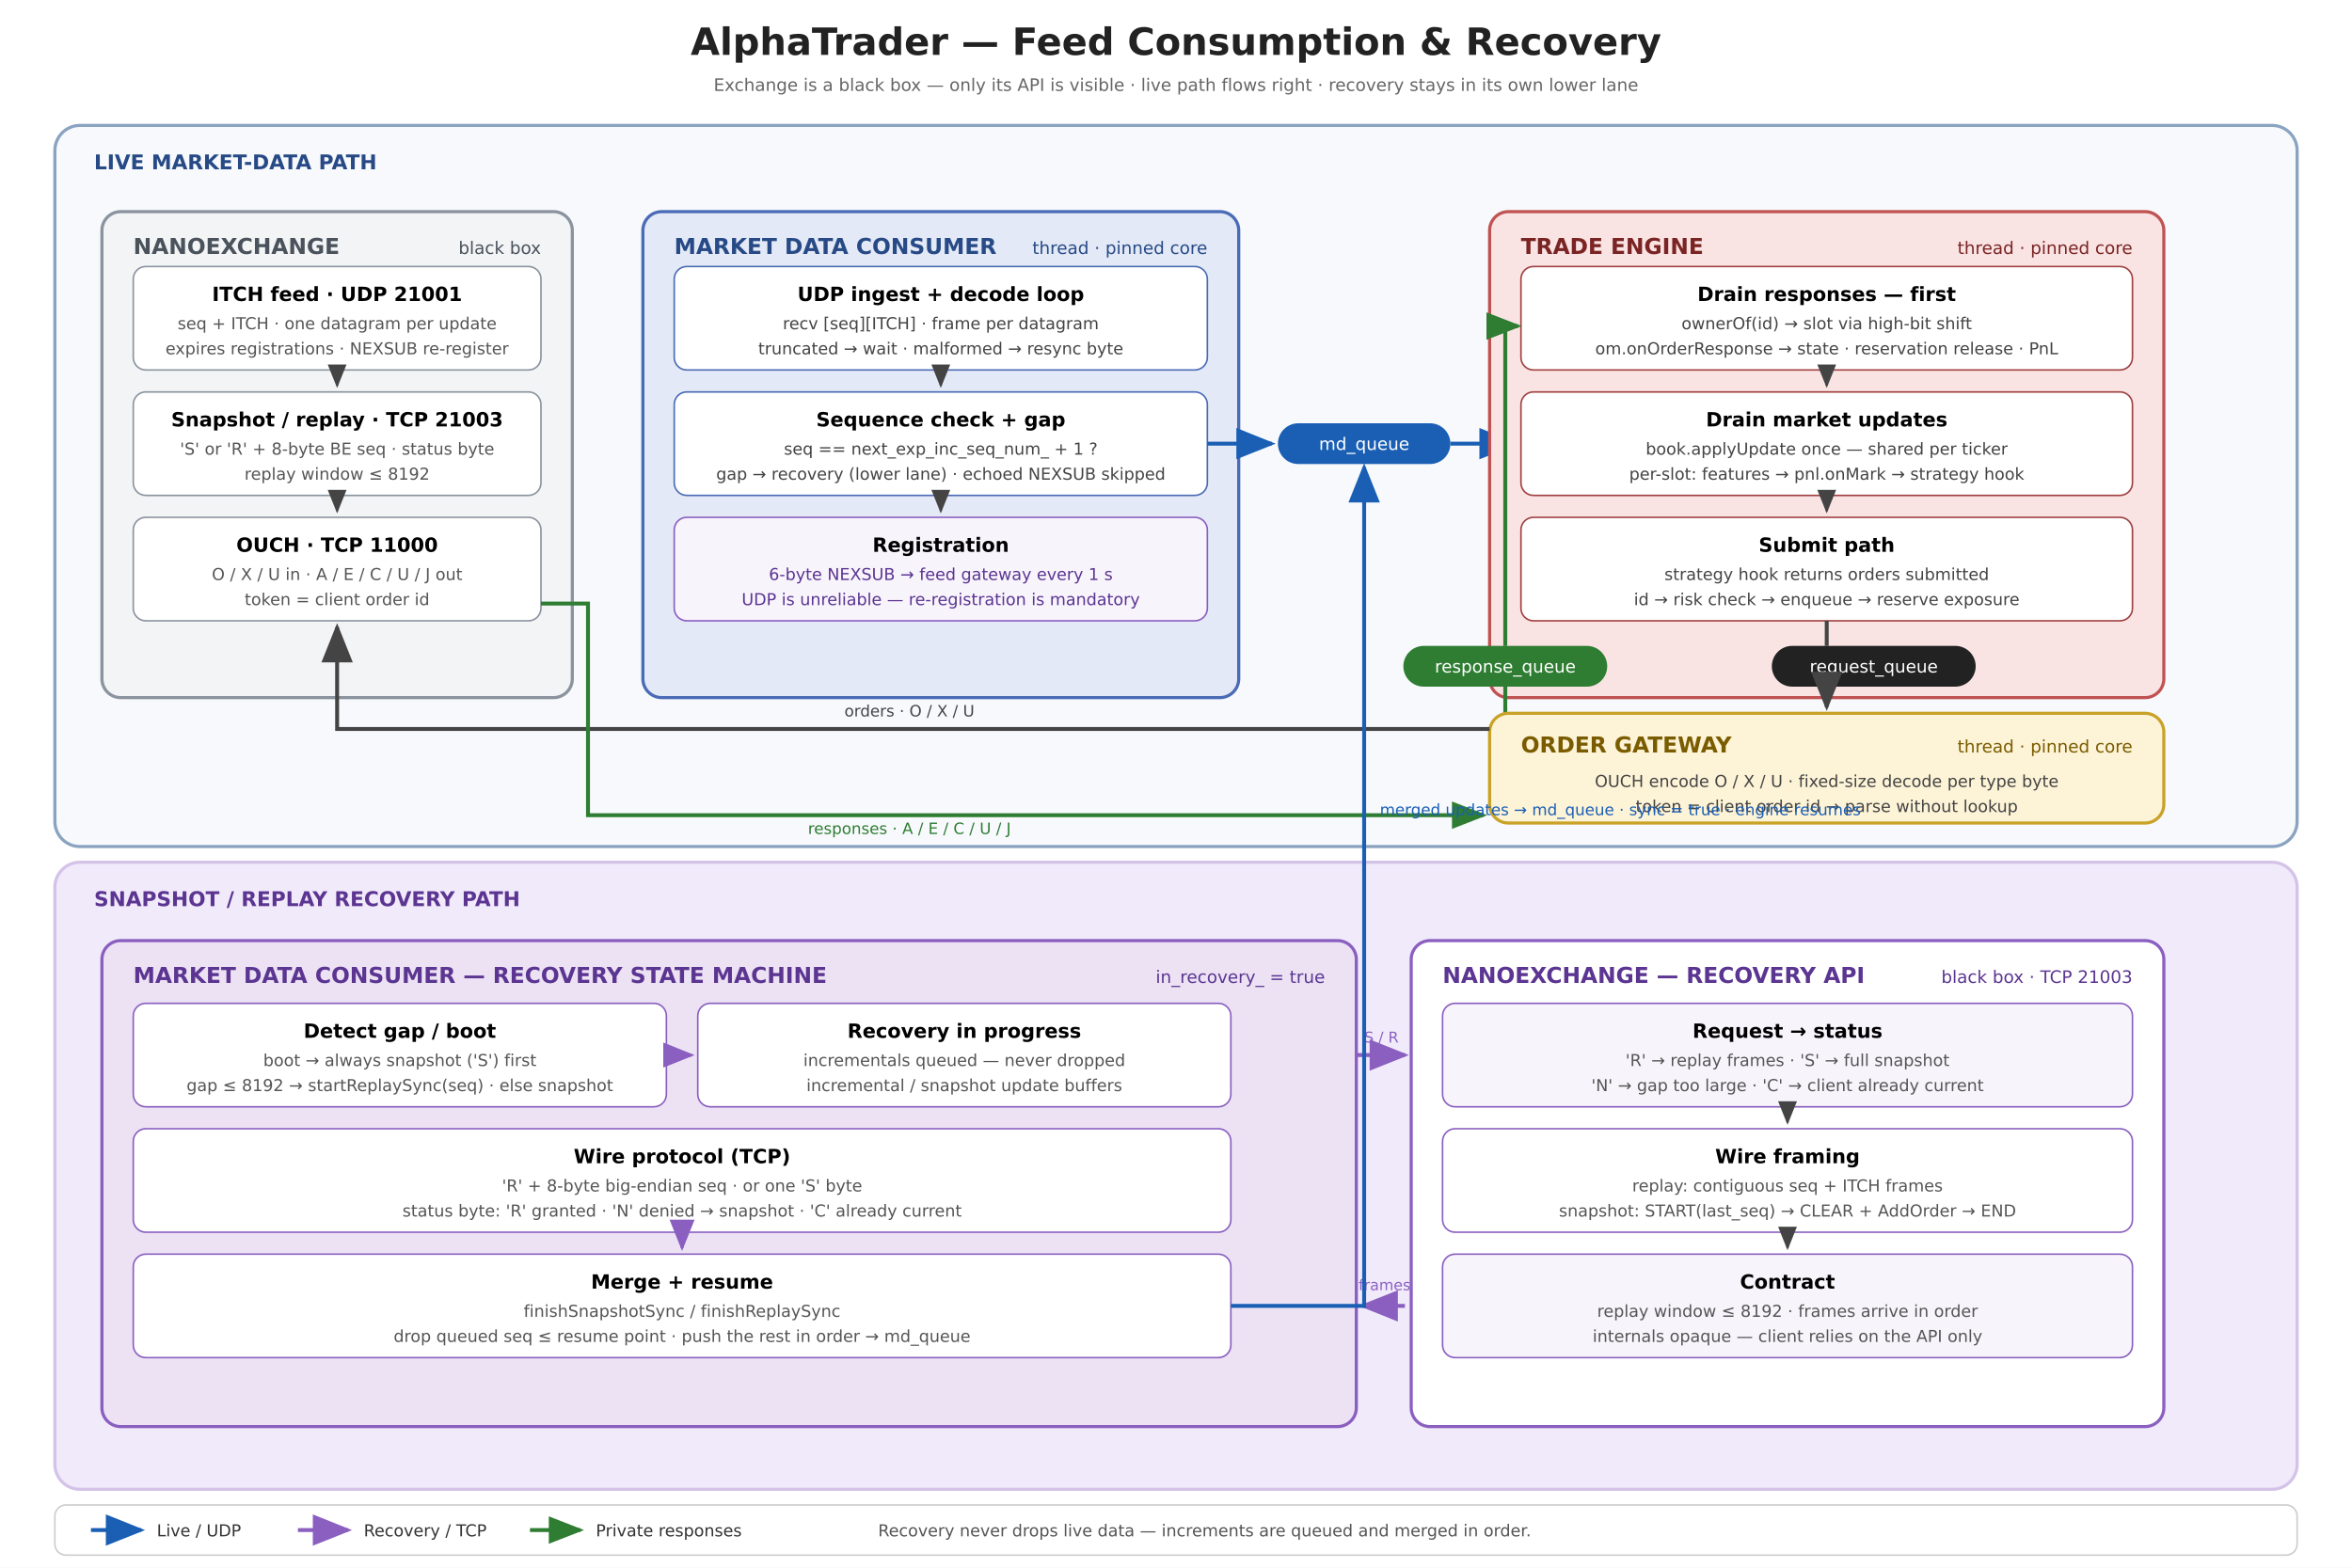
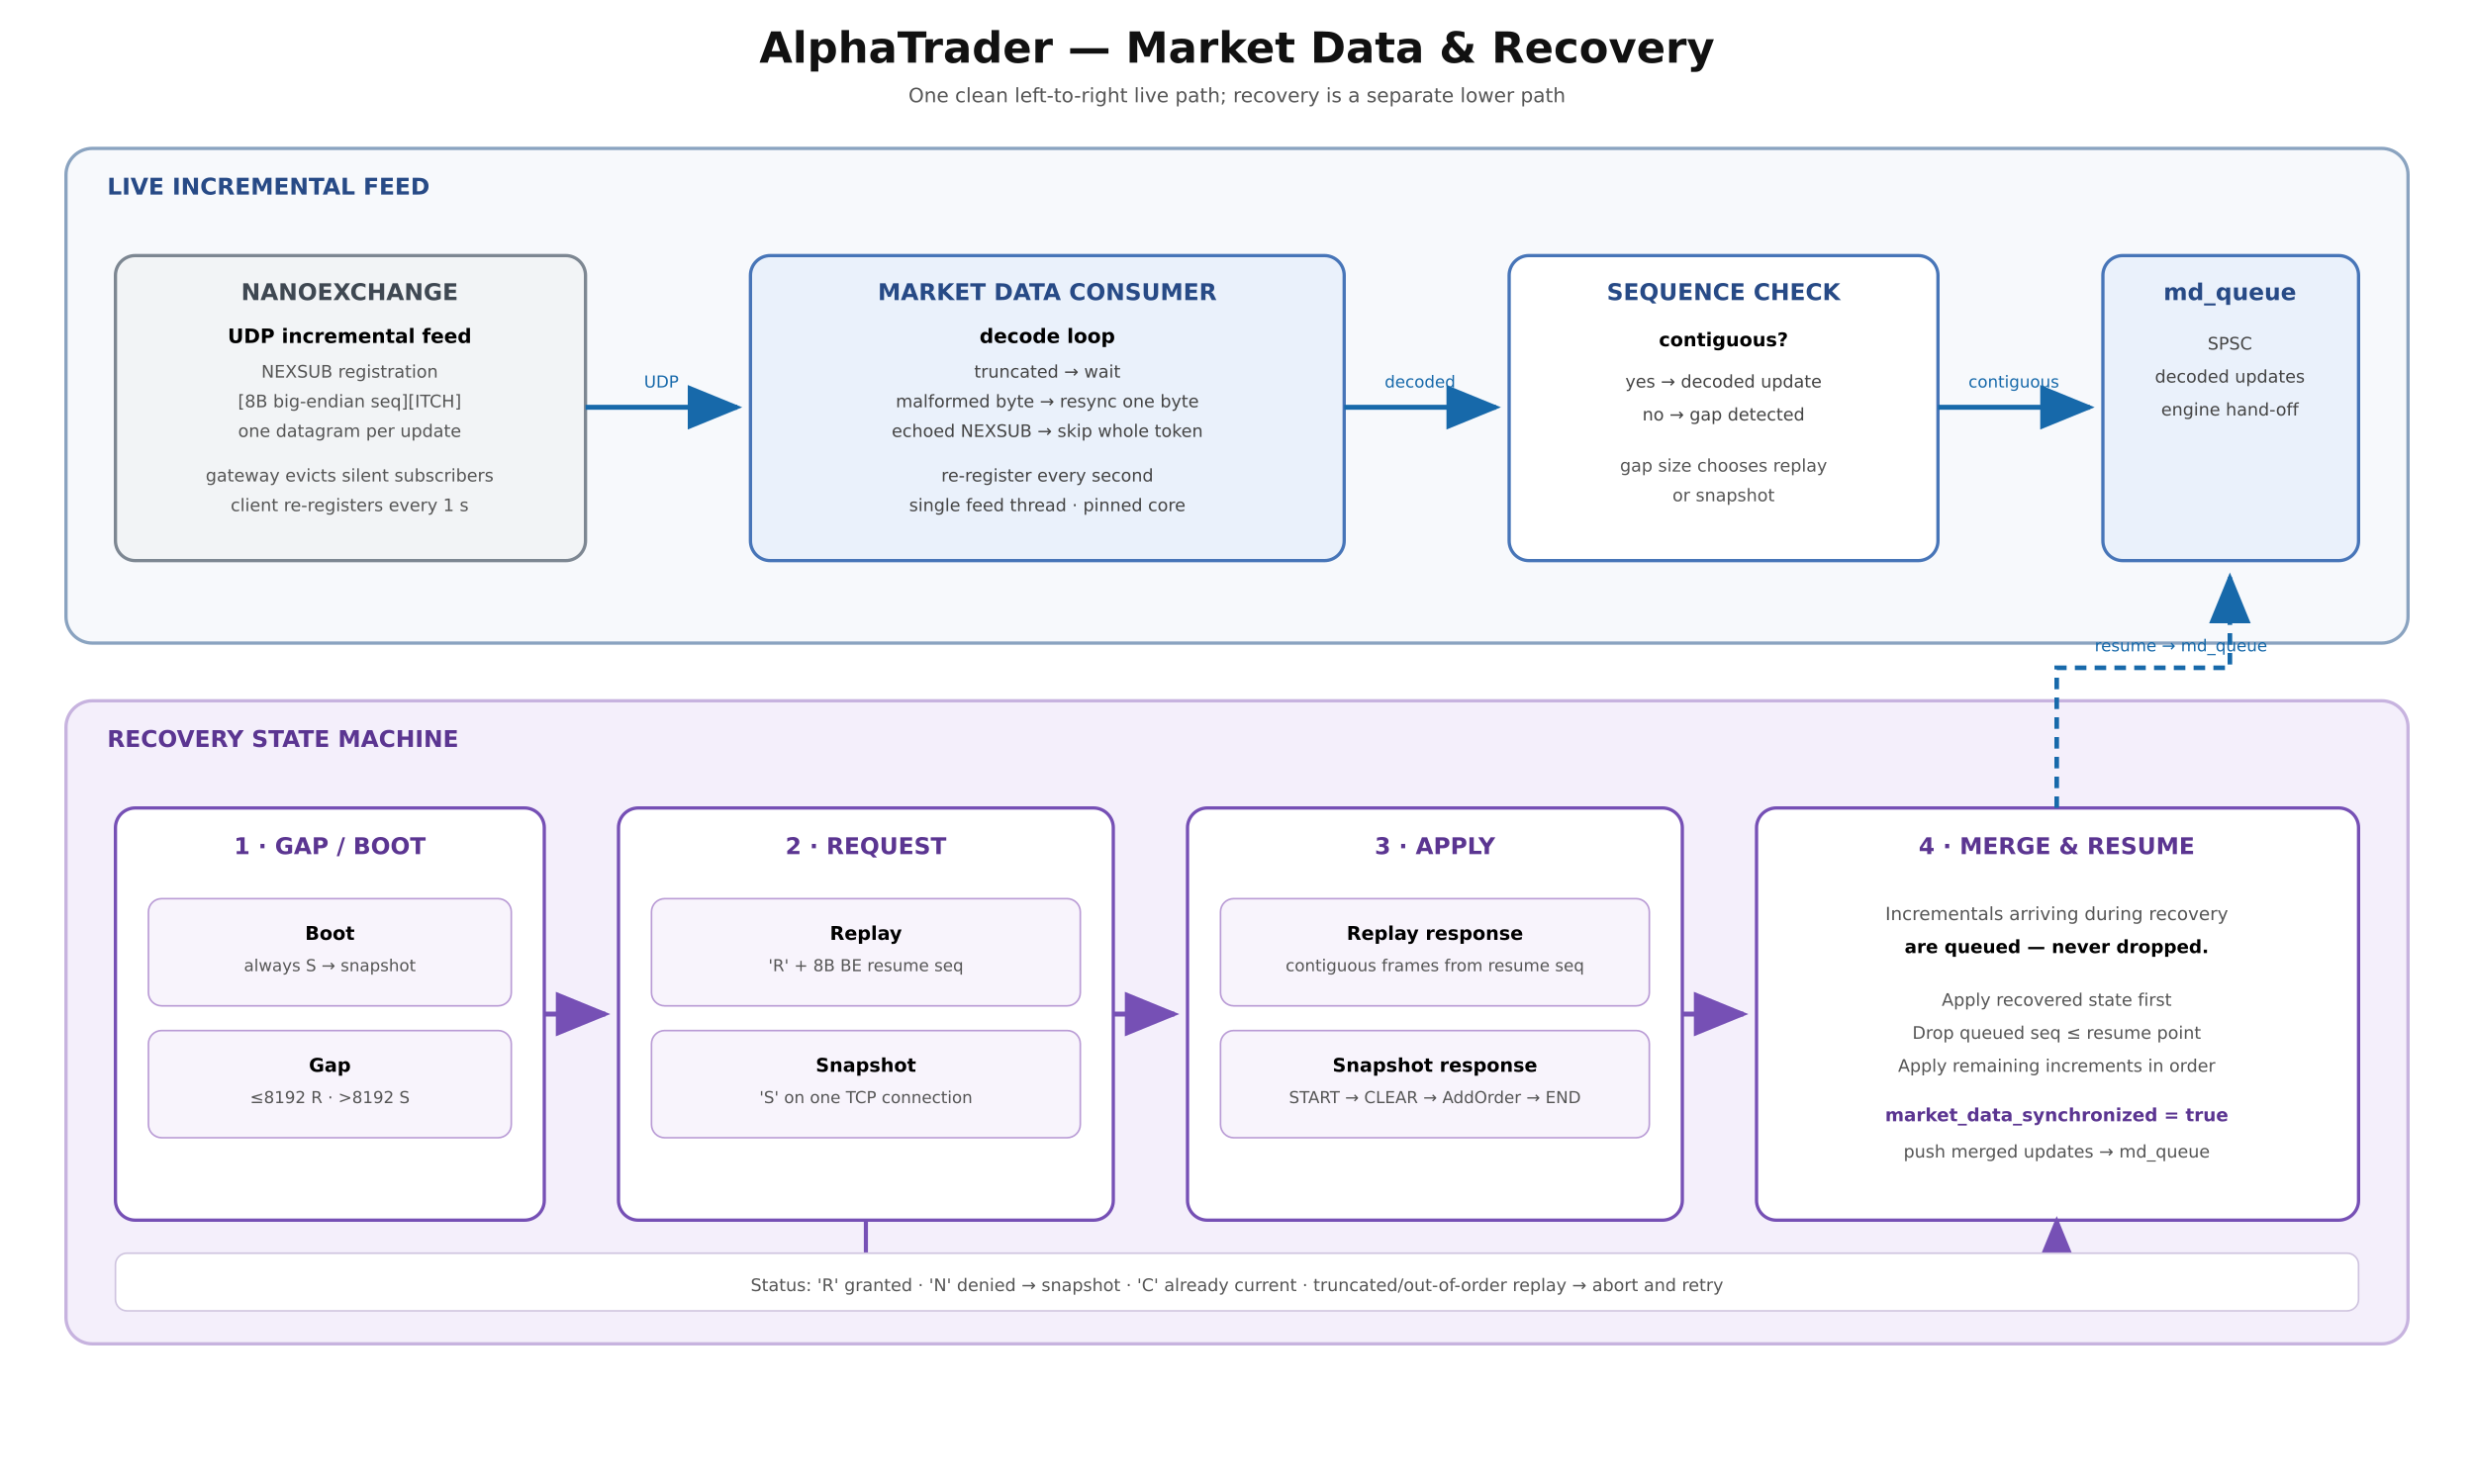
- <svg xmlns="http://www.w3.org/2000/svg" width="1500" height="1000" viewBox="0 0 1500 1000" font-family="DejaVu Sans, Helvetica, Arial, sans-serif">
-   <rect x="0" y="0" width="100%" height="100%" fill="#ffffff" />
+ <svg xmlns="http://www.w3.org/2000/svg" width="1500" height="900" viewBox="0 0 1500 900" font-family="DejaVu Sans, Helvetica, Arial, sans-serif">
+   <rect width="1500" height="900" fill="#ffffff" />
  <defs>
-     <marker id="arr" markerWidth="10" markerHeight="8" refX="9" refY="4" orient="auto" markerUnits="strokeWidth">
-       <path d="M0,0 L10,4 L0,8 Z" fill="#444" />
+     <marker id="blue2" markerWidth="11" markerHeight="9" refX="10" refY="4.5" orient="auto">
+       <path d="M0 0L11 4.5L0 9Z" fill="#1769aa" />
    </marker>
-     <marker id="b" markerWidth="10" markerHeight="8" refX="9" refY="4" orient="auto">
-       <path d="M0,0 L10,4 L0,8 Z" fill="#1a5fb4" />
-     </marker>
-     <marker id="g" markerWidth="9" markerHeight="7" refX="8" refY="3.5" orient="auto">
-       <path d="M0,0 L9,3.5 L0,7 Z" fill="#2e7d32" />
-     </marker>
-     <marker id="p" markerWidth="10" markerHeight="8" refX="9" refY="4" orient="auto">
-       <path d="M0,0 L10,4 L0,8 Z" fill="#8a5fc0" />
+     <marker id="purple2" markerWidth="11" markerHeight="9" refX="10" refY="4.5" orient="auto">
+       <path d="M0 0L11 4.5L0 9Z" fill="#7650b5" />
    </marker>
  </defs>
-   <text x="750" y="35" text-anchor="middle" font-size="24" font-weight="bold" fill="#222">
-     AlphaTrader — Feed Consumption &amp; Recovery
-   </text>
-   <text x="750" y="58" text-anchor="middle" font-size="11" fill="#666">
-     Exchange is a black box — only its API is visible · live path flows right · recovery stays in its own lower lane
-   </text>
-   <rect x="35" y="80" width="1430" height="460" rx="16" fill="#f7f9fc" stroke="#8aa3c0" stroke-width="2" />
-   <text x="60" y="108" font-size="13" font-weight="bold" fill="#274a86">LIVE MARKET-DATA PATH</text>
-   <rect x="65" y="135" width="300" height="310" rx="12" fill="#f2f4f6" stroke="#8a939e" stroke-width="2" />
-   <text x="85" y="162" font-size="14" font-weight="bold" fill="#4a525c">NANOEXCHANGE</text>
-   <text x="345" y="162" text-anchor="end" font-size="11" fill="#4a525c">black box</text>
-   <rect x="85" y="170" width="260" height="66" rx="8" fill="#fff" stroke="#8a939e" />
-   <text x="215" y="192" text-anchor="middle" font-size="12.5" font-weight="bold">ITCH feed · UDP 21001</text>
-   <text x="215" y="210" text-anchor="middle" font-size="10.5" fill="#555">seq + ITCH · one datagram per update</text>
-   <text x="215" y="226" text-anchor="middle" font-size="10.5" fill="#555">expires registrations · NEXSUB re-register</text>
-   <rect x="85" y="250" width="260" height="66" rx="8" fill="#fff" stroke="#8a939e" />
-   <text x="215" y="272" text-anchor="middle" font-size="12.5" font-weight="bold">Snapshot / replay · TCP 21003</text>
-   <text x="215" y="290" text-anchor="middle" font-size="10.5" fill="#555">'S' or 'R' + 8-byte BE seq · status byte</text>
-   <text x="215" y="306" text-anchor="middle" font-size="10.5" fill="#555">replay window ≤ 8192</text>
-   <rect x="85" y="330" width="260" height="66" rx="8" fill="#fff" stroke="#8a939e" />
-   <text x="215" y="352" text-anchor="middle" font-size="12.5" font-weight="bold">OUCH · TCP 11000</text>
-   <text x="215" y="370" text-anchor="middle" font-size="10.5" fill="#555">O / X / U in · A / E / C / U / J out</text>
-   <text x="215" y="386" text-anchor="middle" font-size="10.5" fill="#555">token = client order id</text>
-   <line x1="215" y1="236" x2="215" y2="246" stroke="#666" stroke-width="1.5" marker-end="url(#arr)" />
-   <line x1="215" y1="316" x2="215" y2="326" stroke="#666" stroke-width="1.5" marker-end="url(#arr)" />
-   <rect x="410" y="135" width="380" height="310" rx="12" fill="#e3e9f6" stroke="#4a6bb5" stroke-width="2" />
-   <text x="430" y="162" font-size="14" font-weight="bold" fill="#274a86">MARKET DATA CONSUMER</text>
-   <text x="770" y="162" text-anchor="end" font-size="11" fill="#274a86">thread · pinned core</text>
-   <rect x="430" y="170" width="340" height="66" rx="8" fill="#fff" stroke="#4a6bb5" />
-   <text x="600" y="192" text-anchor="middle" font-size="12.5" font-weight="bold">UDP ingest + decode loop</text>
-   <text x="600" y="210" text-anchor="middle" font-size="10.5" fill="#444">recv [seq][ITCH] · frame per datagram</text>
-   <text x="600" y="226" text-anchor="middle" font-size="10.5" fill="#444">truncated → wait · malformed → resync byte</text>
-   <rect x="430" y="250" width="340" height="66" rx="8" fill="#fff" stroke="#4a6bb5" />
-   <text x="600" y="272" text-anchor="middle" font-size="12.5" font-weight="bold">Sequence check + gap</text>
-   <text x="600" y="290" text-anchor="middle" font-size="10.5" fill="#444">seq == next_exp_inc_seq_num_ + 1 ?</text>
-   <text x="600" y="306" text-anchor="middle" font-size="10.5" fill="#444">gap → recovery (lower lane) · echoed NEXSUB skipped</text>
-   <rect x="430" y="330" width="340" height="66" rx="8" fill="#f8f4fc" stroke="#8a5fc0" />
-   <text x="600" y="352" text-anchor="middle" font-size="12.5" font-weight="bold">Registration</text>
-   <text x="600" y="370" text-anchor="middle" font-size="10.5" fill="#5b3591">6-byte NEXSUB → feed gateway every 1 s</text>
-   <text x="600" y="386" text-anchor="middle" font-size="10.5" fill="#5b3591">UDP is unreliable — re-registration is mandatory</text>
-   <line x1="600" y1="236" x2="600" y2="246" stroke="#666" stroke-width="1.5" marker-end="url(#arr)" />
-   <line x1="600" y1="316" x2="600" y2="326" stroke="#666" stroke-width="1.5" marker-end="url(#arr)" />
-   <line x1="770" y1="283" x2="811" y2="283" stroke="#1a5fb4" stroke-width="2.5" marker-end="url(#b)" />
-   <rect x="815" y="270" width="110" height="26" rx="13" fill="#1a5fb4" />
-   <text x="870" y="287" text-anchor="middle" font-size="11" fill="#fff">md_queue</text>
-   <line x1="925" y1="283" x2="966" y2="283" stroke="#1a5fb4" stroke-width="2.5" marker-end="url(#b)" />
-   <rect x="950" y="135" width="430" height="310" rx="12" fill="#fae3e3" stroke="#c05252" stroke-width="2" />
-   <text x="970" y="162" font-size="14" font-weight="bold" fill="#7a2424">TRADE ENGINE</text>
-   <text x="1360" y="162" text-anchor="end" font-size="11" fill="#7a2424">thread · pinned core</text>
-   <rect x="970" y="170" width="390" height="66" rx="8" fill="#fff" stroke="#a04040" />
-   <text x="1165" y="192" text-anchor="middle" font-size="12.5" font-weight="bold">Drain responses — first</text>
-   <text x="1165" y="210" text-anchor="middle" font-size="10.5" fill="#444">ownerOf(id) → slot via high-bit shift</text>
-   <text x="1165" y="226" text-anchor="middle" font-size="10.5" fill="#444">om.onOrderResponse → state · reservation release · PnL</text>
-   <rect x="970" y="250" width="390" height="66" rx="8" fill="#fff" stroke="#a04040" />
-   <text x="1165" y="272" text-anchor="middle" font-size="12.5" font-weight="bold">Drain market updates</text>
-   <text x="1165" y="290" text-anchor="middle" font-size="10.5" fill="#444">book.applyUpdate once — shared per ticker</text>
-   <text x="1165" y="306" text-anchor="middle" font-size="10.5" fill="#444">per-slot: features → pnl.onMark → strategy hook</text>
-   <rect x="970" y="330" width="390" height="66" rx="8" fill="#fff" stroke="#a04040" />
-   <text x="1165" y="352" text-anchor="middle" font-size="12.5" font-weight="bold">Submit path</text>
-   <text x="1165" y="370" text-anchor="middle" font-size="10.5" fill="#444">strategy hook returns orders submitted</text>
-   <text x="1165" y="386" text-anchor="middle" font-size="10.5" fill="#444">id → risk check → enqueue → reserve exposure</text>
-   <line x1="1165" y1="236" x2="1165" y2="246" stroke="#666" stroke-width="1.5" marker-end="url(#arr)" />
-   <line x1="1165" y1="316" x2="1165" y2="326" stroke="#666" stroke-width="1.5" marker-end="url(#arr)" />
-   <line x1="960" y1="455" x2="960" y2="412" stroke="#2e7d32" stroke-width="2.5" />
-   <line x1="960" y1="412" x2="960" y2="208" stroke="#2e7d32" stroke-width="2.5" />
-   <line x1="960" y1="208" x2="968" y2="208" stroke="#2e7d32" stroke-width="2.5" marker-end="url(#g)" />
-   <rect x="895" y="412" width="130" height="26" rx="13" fill="#2e7d32" />
-   <text x="960" y="429" text-anchor="middle" font-size="11" fill="#fff">response_queue</text>
-   <line x1="1165" y1="396" x2="1165" y2="412" stroke="#444" stroke-width="2.5" />
-   <rect x="1130" y="412" width="130" height="26" rx="13" fill="#222" />
-   <text x="1195" y="429" text-anchor="middle" font-size="11" fill="#fff">request_queue</text>
-   <line x1="1165" y1="438" x2="1165" y2="451" stroke="#444" stroke-width="2.5" marker-end="url(#arr)" />
-   <rect x="950" y="455" width="430" height="70" rx="12" fill="#fdf3d7" stroke="#c9a227" stroke-width="2" />
-   <text x="970" y="480" font-size="14" font-weight="bold" fill="#7a5c00">ORDER GATEWAY</text>
-   <text x="1360" y="480" text-anchor="end" font-size="11" fill="#7a5c00">thread · pinned core</text>
-   <text x="1165" y="502" text-anchor="middle" font-size="10.5" fill="#444">OUCH encode O / X / U · fixed-size decode per type byte</text>
-   <text x="1165" y="518" text-anchor="middle" font-size="10.5" fill="#444">token = client order id → parse without lookup</text>
-   <polyline points="950,465 215,465 215,400" fill="none" stroke="#444" stroke-width="2.5" marker-end="url(#arr)" />
-   <text x="580" y="457" text-anchor="middle" font-size="10" fill="#444">orders · O / X / U</text>
-   <polyline points="345,385 375,385 375,520 946,520" fill="none" stroke="#2e7d32" stroke-width="2.5" marker-end="url(#g)" />
-   <text x="580" y="532" text-anchor="middle" font-size="10" fill="#2e7d32">responses · A / E / C / U / J</text>
-   <rect x="35" y="550" width="1430" height="400" rx="16" fill="#f1eafa" stroke="#d4c3e8" stroke-width="2" />
-   <text x="60" y="578" font-size="13" font-weight="bold" fill="#5b3591">SNAPSHOT / REPLAY RECOVERY PATH</text>
-   <rect x="65" y="600" width="800" height="310" rx="12" fill="#ece2f4" stroke="#8a5fc0" stroke-width="2" />
-   <text x="85" y="627" font-size="14" font-weight="bold" fill="#5b3591">MARKET DATA CONSUMER — RECOVERY STATE MACHINE</text>
-   <text x="845" y="627" text-anchor="end" font-size="11" fill="#5b3591">in_recovery_ = true</text>
-   <rect x="85" y="640" width="340" height="66" rx="8" fill="#fff" stroke="#8a5fc0" />
-   <text x="255" y="662" text-anchor="middle" font-size="12.5" font-weight="bold">Detect gap / boot</text>
-   <text x="255" y="680" text-anchor="middle" font-size="10.5" fill="#555">boot → always snapshot ('S') first</text>
-   <text x="255" y="696" text-anchor="middle" font-size="10.5" fill="#555">gap ≤ 8192 → startReplaySync(seq) · else snapshot</text>
-   <rect x="445" y="640" width="340" height="66" rx="8" fill="#fff" stroke="#8a5fc0" />
-   <text x="615" y="662" text-anchor="middle" font-size="12.5" font-weight="bold">Recovery in progress</text>
-   <text x="615" y="680" text-anchor="middle" font-size="10.5" fill="#555">incrementals queued — never dropped</text>
-   <text x="615" y="696" text-anchor="middle" font-size="10.5" fill="#555">incremental / snapshot update buffers</text>
-   <line x1="425" y1="673" x2="441" y2="673" stroke="#8a5fc0" stroke-width="2" marker-end="url(#p)" />
-   <rect x="85" y="720" width="700" height="66" rx="8" fill="#fff" stroke="#8a5fc0" />
-   <text x="435" y="742" text-anchor="middle" font-size="12.5" font-weight="bold">Wire protocol (TCP)</text>
-   <text x="435" y="760" text-anchor="middle" font-size="10.5" fill="#555">'R' + 8-byte big-endian seq · or one 'S' byte</text>
-   <text x="435" y="776" text-anchor="middle" font-size="10.5" fill="#555">status byte: 'R' granted · 'N' denied → snapshot · 'C' already current</text>
-   <rect x="85" y="800" width="700" height="66" rx="8" fill="#fff" stroke="#8a5fc0" />
-   <text x="435" y="822" text-anchor="middle" font-size="12.5" font-weight="bold">Merge + resume</text>
-   <text x="435" y="840" text-anchor="middle" font-size="10.5" fill="#555">finishSnapshotSync / finishReplaySync</text>
-   <text x="435" y="856" text-anchor="middle" font-size="10.5" fill="#555">drop queued seq ≤ resume point · push the rest in order → md_queue</text>
-   <line x1="435" y1="786" x2="435" y2="796" stroke="#8a5fc0" stroke-width="2" marker-end="url(#p)" />
-   <rect x="900" y="600" width="480" height="310" rx="12" fill="#fff" stroke="#8a5fc0" stroke-width="2" />
-   <text x="920" y="627" font-size="14" font-weight="bold" fill="#5b3591">NANOEXCHANGE — RECOVERY API</text>
-   <text x="1360" y="627" text-anchor="end" font-size="11" fill="#5b3591">black box · TCP 21003</text>
-   <rect x="920" y="640" width="440" height="66" rx="8" fill="#f8f4fc" stroke="#8a5fc0" />
-   <text x="1140" y="662" text-anchor="middle" font-size="12.5" font-weight="bold">Request → status</text>
-   <text x="1140" y="680" text-anchor="middle" font-size="10.5" fill="#555">'R' → replay frames · 'S' → full snapshot</text>
-   <text x="1140" y="696" text-anchor="middle" font-size="10.5" fill="#555">'N' → gap too large · 'C' → client already current</text>
-   <rect x="920" y="720" width="440" height="66" rx="8" fill="#fff" stroke="#8a5fc0" />
-   <text x="1140" y="742" text-anchor="middle" font-size="12.5" font-weight="bold">Wire framing</text>
-   <text x="1140" y="760" text-anchor="middle" font-size="10.5" fill="#555">replay: contiguous seq + ITCH frames</text>
-   <text x="1140" y="776" text-anchor="middle" font-size="10.5" fill="#555">snapshot: START(last_seq) → CLEAR + AddOrder → END</text>
-   <rect x="920" y="800" width="440" height="66" rx="8" fill="#f8f4fc" stroke="#8a5fc0" />
-   <text x="1140" y="822" text-anchor="middle" font-size="12.5" font-weight="bold">Contract</text>
-   <text x="1140" y="840" text-anchor="middle" font-size="10.5" fill="#555">replay window ≤ 8192 · frames arrive in order</text>
-   <text x="1140" y="856" text-anchor="middle" font-size="10.5" fill="#555">internals opaque — client relies on the API only</text>
-   <line x1="1140" y1="706" x2="1140" y2="716" stroke="#666" stroke-width="1.5" marker-end="url(#arr)" />
-   <line x1="1140" y1="786" x2="1140" y2="796" stroke="#666" stroke-width="1.5" marker-end="url(#arr)" />
-   <line x1="865" y1="673" x2="896" y2="673" stroke="#8a5fc0" stroke-width="2.5" marker-end="url(#p)" />
-   <text x="881" y="665" text-anchor="middle" font-size="9.5" fill="#8a5fc0">S / R</text>
-   <line x1="896" y1="833" x2="869" y2="833" stroke="#8a5fc0" stroke-width="2.5" marker-end="url(#p)" />
-   <text x="883" y="823" text-anchor="middle" font-size="9.5" fill="#8a5fc0">frames</text>
-   <polyline points="785,833 870,833 870,298" fill="none" stroke="#1a5fb4" stroke-width="2.5" marker-end="url(#b)" />
-   <text x="880" y="520" font-size="10" fill="#1a5fb4">merged updates → md_queue · sync = true · engine resumes</text>
-   <rect x="35" y="960" width="1430" height="32" rx="7" fill="#fff" stroke="#ccc" />
-   <line x1="58" y1="976" x2="90" y2="976" stroke="#1a5fb4" stroke-width="2.5" marker-end="url(#b)" />
-   <text x="100" y="980" font-size="10.5" fill="#333">Live / UDP</text>
-   <line x1="190" y1="976" x2="222" y2="976" stroke="#8a5fc0" stroke-width="2.5" marker-end="url(#p)" />
-   <text x="232" y="980" font-size="10.5" fill="#333">Recovery / TCP</text>
-   <line x1="338" y1="976" x2="370" y2="976" stroke="#2e7d32" stroke-width="2.5" marker-end="url(#g)" />
-   <text x="380" y="980" font-size="10.5" fill="#333">Private responses</text>
-   <text x="560" y="980" font-size="10.5" fill="#555">Recovery never drops live data — increments are queued and merged in order.</text>
+   <text x="750" y="38" text-anchor="middle" font-size="26" font-weight="700" fill="#111">AlphaTrader — Market Data &amp; Recovery</text>
+   <text x="750" y="62" text-anchor="middle" font-size="12" fill="#555">One clean left-to-right live path; recovery is a separate lower path</text>
+   <rect x="40" y="90" width="1420" height="300" rx="16" fill="#f7f9fc" stroke="#8aa3c0" stroke-width="2" />
+   <text x="65" y="118" font-size="14" font-weight="700" fill="#274a86">LIVE INCREMENTAL FEED</text>
+   <rect x="70" y="155" width="285" height="185" rx="12" fill="#f2f4f6" stroke="#7d8792" stroke-width="2" />
+   <text x="212" y="182" text-anchor="middle" font-size="14" font-weight="700" fill="#3f4852">NANOEXCHANGE</text>
+   <text x="212" y="208" text-anchor="middle" font-size="12" font-weight="700">UDP incremental feed</text>
+   <text x="212" y="229" text-anchor="middle" font-size="10.5" fill="#555">NEXSUB registration</text>
+   <text x="212" y="247" text-anchor="middle" font-size="10.5" fill="#555">[8B big-endian seq][ITCH]</text>
+   <text x="212" y="265" text-anchor="middle" font-size="10.5" fill="#555">one datagram per update</text>
+   <text x="212" y="292" text-anchor="middle" font-size="10.5" fill="#555">gateway evicts silent subscribers</text>
+   <text x="212" y="310" text-anchor="middle" font-size="10.5" fill="#555">client re-registers every 1 s</text>
+   <rect x="455" y="155" width="360" height="185" rx="12" fill="#eaf1fb" stroke="#4775b8" stroke-width="2" />
+   <text x="635" y="182" text-anchor="middle" font-size="14" font-weight="700" fill="#274a86">MARKET DATA CONSUMER</text>
+   <text x="635" y="208" text-anchor="middle" font-size="12" font-weight="700">decode loop</text>
+   <text x="635" y="229" text-anchor="middle" font-size="10.5" fill="#444">truncated → wait</text>
+   <text x="635" y="247" text-anchor="middle" font-size="10.5" fill="#444">malformed byte → resync one byte</text>
+   <text x="635" y="265" text-anchor="middle" font-size="10.5" fill="#444">echoed NEXSUB → skip whole token</text>
+   <text x="635" y="292" text-anchor="middle" font-size="10.5" fill="#444">re-register every second</text>
+   <text x="635" y="310" text-anchor="middle" font-size="10.5" fill="#444">single feed thread · pinned core</text>
+   <rect x="915" y="155" width="260" height="185" rx="12" fill="#fff" stroke="#4775b8" stroke-width="2" />
+   <text x="1045" y="182" text-anchor="middle" font-size="14" font-weight="700" fill="#274a86">SEQUENCE CHECK</text>
+   <text x="1045" y="210" text-anchor="middle" font-size="11.5" font-weight="700">contiguous?</text>
+   <text x="1045" y="235" text-anchor="middle" font-size="10.5" fill="#444">yes → decoded update</text>
+   <text x="1045" y="255" text-anchor="middle" font-size="10.5" fill="#444">no → gap detected</text>
+   <text x="1045" y="286" text-anchor="middle" font-size="10.5" fill="#555">gap size chooses replay</text>
+   <text x="1045" y="304" text-anchor="middle" font-size="10.5" fill="#555">or snapshot</text>
+   <rect x="1275" y="155" width="155" height="185" rx="12" fill="#eaf1fb" stroke="#4775b8" stroke-width="2" />
+   <text x="1352" y="182" text-anchor="middle" font-size="14" font-weight="700" fill="#274a86">md_queue</text>
+   <text x="1352" y="212" text-anchor="middle" font-size="10.5" fill="#444">SPSC</text>
+   <text x="1352" y="232" text-anchor="middle" font-size="10.5" fill="#444">decoded updates</text>
+   <text x="1352" y="252" text-anchor="middle" font-size="10.5" fill="#444">engine hand-off</text>
+   <line x1="355" y1="247" x2="447" y2="247" stroke="#1769aa" stroke-width="3" marker-end="url(#blue2)" />
+   <line x1="815" y1="247" x2="907" y2="247" stroke="#1769aa" stroke-width="3" marker-end="url(#blue2)" />
+   <line x1="1175" y1="247" x2="1267" y2="247" stroke="#1769aa" stroke-width="3" marker-end="url(#blue2)" />
+   <text x="401" y="235" text-anchor="middle" font-size="10" fill="#1769aa">UDP</text>
+   <text x="861" y="235" text-anchor="middle" font-size="10" fill="#1769aa">decoded</text>
+   <text x="1221" y="235" text-anchor="middle" font-size="10" fill="#1769aa">contiguous</text>
+   <rect x="40" y="425" width="1420" height="390" rx="16" fill="#f4effb" stroke="#c7b3df" stroke-width="2" />
+   <text x="65" y="453" font-size="14" font-weight="700" fill="#5b3591">RECOVERY STATE MACHINE</text>
+   <rect x="70" y="490" width="260" height="250" rx="12" fill="#fff" stroke="#7650b5" stroke-width="2" />
+   <text x="200" y="518" text-anchor="middle" font-size="14" font-weight="700" fill="#5b3591">1 · GAP / BOOT</text>
+   <rect x="90" y="545" width="220" height="65" rx="8" fill="#f8f4fc" stroke="#b99bd5" />
+   <text x="200" y="570" text-anchor="middle" font-size="11.5" font-weight="700">Boot</text>
+   <text x="200" y="589" text-anchor="middle" font-size="10" fill="#555">always S → snapshot</text>
+   <rect x="90" y="625" width="220" height="65" rx="8" fill="#f8f4fc" stroke="#b99bd5" />
+   <text x="200" y="650" text-anchor="middle" font-size="11.5" font-weight="700">Gap</text>
+   <text x="200" y="669" text-anchor="middle" font-size="10" fill="#555">≤8192 R · &gt;8192 S</text>
+   <rect x="375" y="490" width="300" height="250" rx="12" fill="#fff" stroke="#7650b5" stroke-width="2" />
+   <text x="525" y="518" text-anchor="middle" font-size="14" font-weight="700" fill="#5b3591">2 · REQUEST</text>
+   <rect x="395" y="545" width="260" height="65" rx="8" fill="#f8f4fc" stroke="#b99bd5" />
+   <text x="525" y="570" text-anchor="middle" font-size="11.5" font-weight="700">Replay</text>
+   <text x="525" y="589" text-anchor="middle" font-size="10" fill="#555">'R' + 8B BE resume seq</text>
+   <rect x="395" y="625" width="260" height="65" rx="8" fill="#f8f4fc" stroke="#b99bd5" />
+   <text x="525" y="650" text-anchor="middle" font-size="11.5" font-weight="700">Snapshot</text>
+   <text x="525" y="669" text-anchor="middle" font-size="10" fill="#555">'S' on one TCP connection</text>
+   <rect x="720" y="490" width="300" height="250" rx="12" fill="#fff" stroke="#7650b5" stroke-width="2" />
+   <text x="870" y="518" text-anchor="middle" font-size="14" font-weight="700" fill="#5b3591">3 · APPLY</text>
+   <rect x="740" y="545" width="260" height="65" rx="8" fill="#f8f4fc" stroke="#b99bd5" />
+   <text x="870" y="570" text-anchor="middle" font-size="11.5" font-weight="700">Replay response</text>
+   <text x="870" y="589" text-anchor="middle" font-size="10" fill="#555">contiguous frames from resume seq</text>
+   <rect x="740" y="625" width="260" height="65" rx="8" fill="#f8f4fc" stroke="#b99bd5" />
+   <text x="870" y="650" text-anchor="middle" font-size="11.5" font-weight="700">Snapshot response</text>
+   <text x="870" y="669" text-anchor="middle" font-size="10" fill="#555">START → CLEAR → AddOrder → END</text>
+   <rect x="1065" y="490" width="365" height="250" rx="12" fill="#fff" stroke="#7650b5" stroke-width="2" />
+   <text x="1247" y="518" text-anchor="middle" font-size="14" font-weight="700" fill="#5b3591">4 · MERGE &amp; RESUME</text>
+   <text x="1247" y="558" text-anchor="middle" font-size="11" fill="#555">Incrementals arriving during recovery</text>
+   <text x="1247" y="578" text-anchor="middle" font-size="11" font-weight="700">are queued — never dropped.</text>
+   <text x="1247" y="610" text-anchor="middle" font-size="10.5" fill="#555">Apply recovered state first</text>
+   <text x="1247" y="630" text-anchor="middle" font-size="10.5" fill="#555">Drop queued seq ≤ resume point</text>
+   <text x="1247" y="650" text-anchor="middle" font-size="10.5" fill="#555">Apply remaining increments in order</text>
+   <text x="1247" y="680" text-anchor="middle" font-size="11" font-weight="700" fill="#5b3591">market_data_synchronized = true</text>
+   <text x="1247" y="702" text-anchor="middle" font-size="10.5" fill="#555">push merged updates → md_queue</text>
+   <line x1="330" y1="615" x2="367" y2="615" stroke="#7650b5" stroke-width="3" marker-end="url(#purple2)" />
+   <line x1="675" y1="615" x2="712" y2="615" stroke="#7650b5" stroke-width="3" marker-end="url(#purple2)" />
+   <line x1="1020" y1="615" x2="1057" y2="615" stroke="#7650b5" stroke-width="3" marker-end="url(#purple2)" />
+   <path d="M525 740 V775 H1247 V740" fill="none" stroke="#7650b5" stroke-width="2.5" marker-end="url(#purple2)" />
+   <text x="885" y="770" text-anchor="middle" font-size="10" fill="#7650b5">TCP status / recovered frames</text>
+   <path d="M1247 490 V405 H1352 V350" fill="none" stroke="#1769aa" stroke-width="2.8" stroke-dasharray="7 5" marker-end="url(#blue2)" />
+   <text x="1270" y="395" font-size="10" fill="#1769aa">resume → md_queue</text>
+   <rect x="70" y="760" width="1360" height="35" rx="7" fill="#fff" stroke="#cfc4df" />
+   <text x="750" y="783" text-anchor="middle" font-size="10.5" fill="#555">
+ Status: 'R' granted · 'N' denied → snapshot · 'C' already current · truncated/out-of-order replay → abort and retry
+ </text>
</svg>
